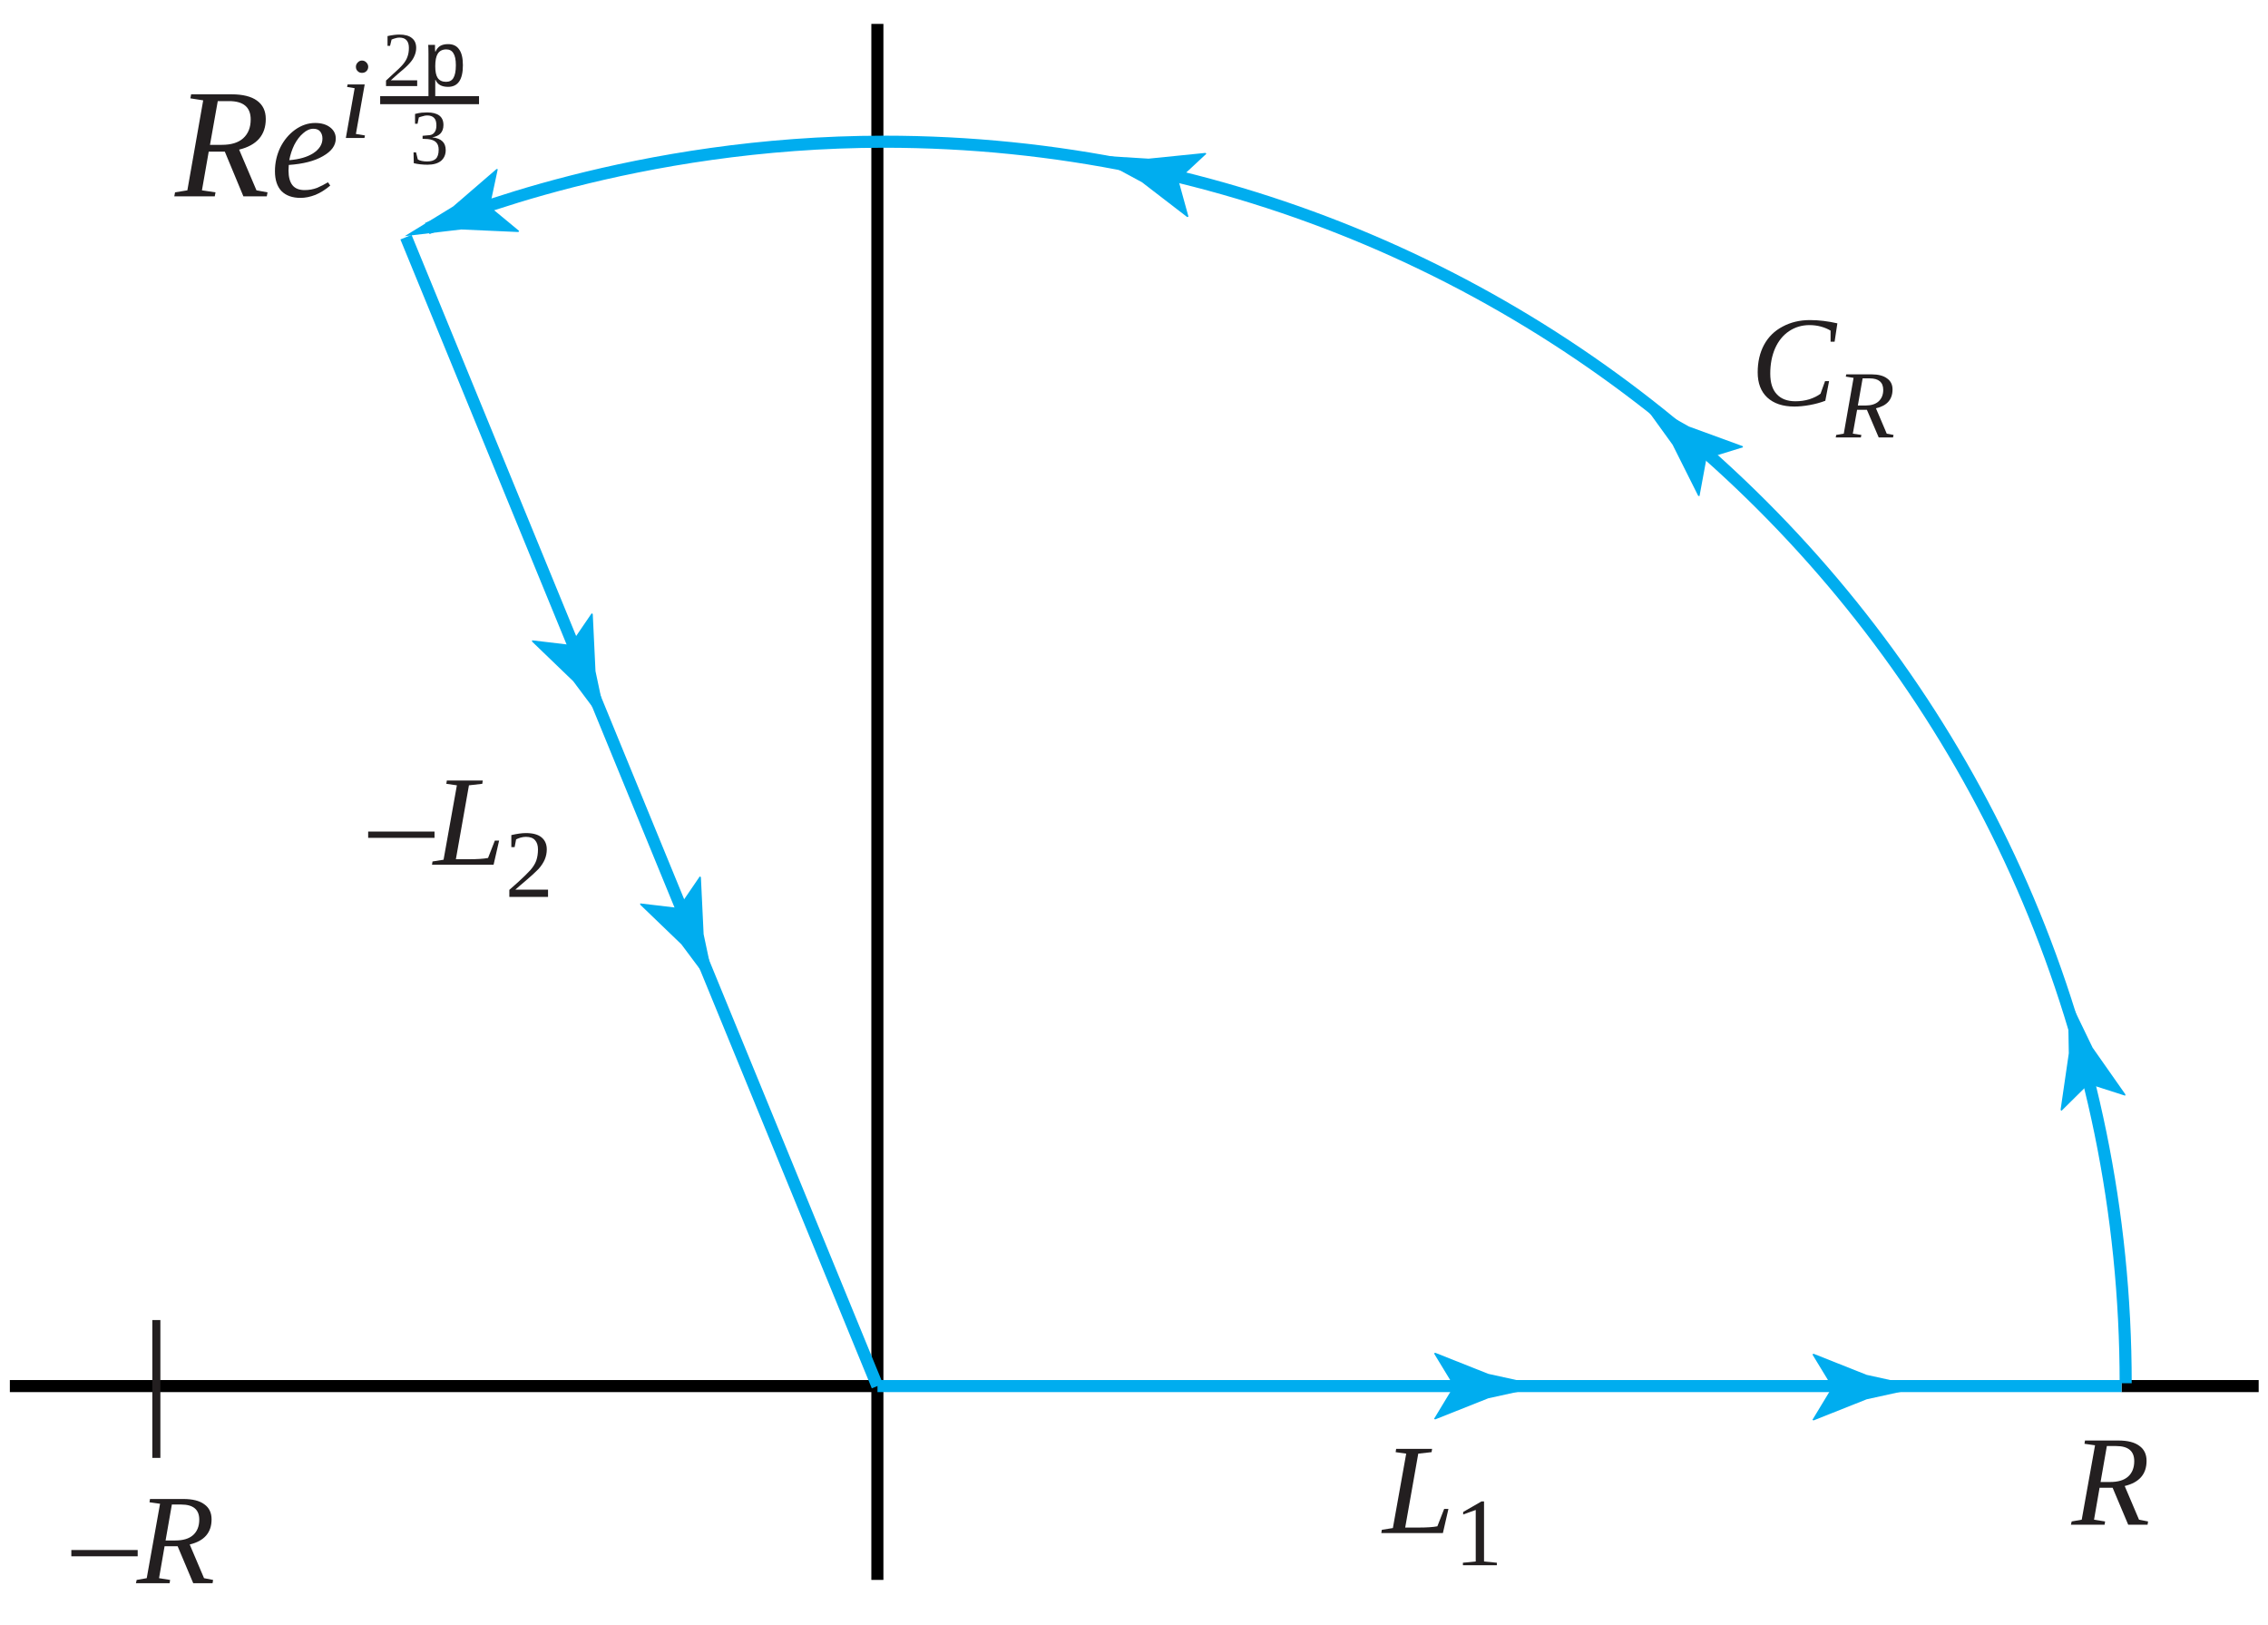
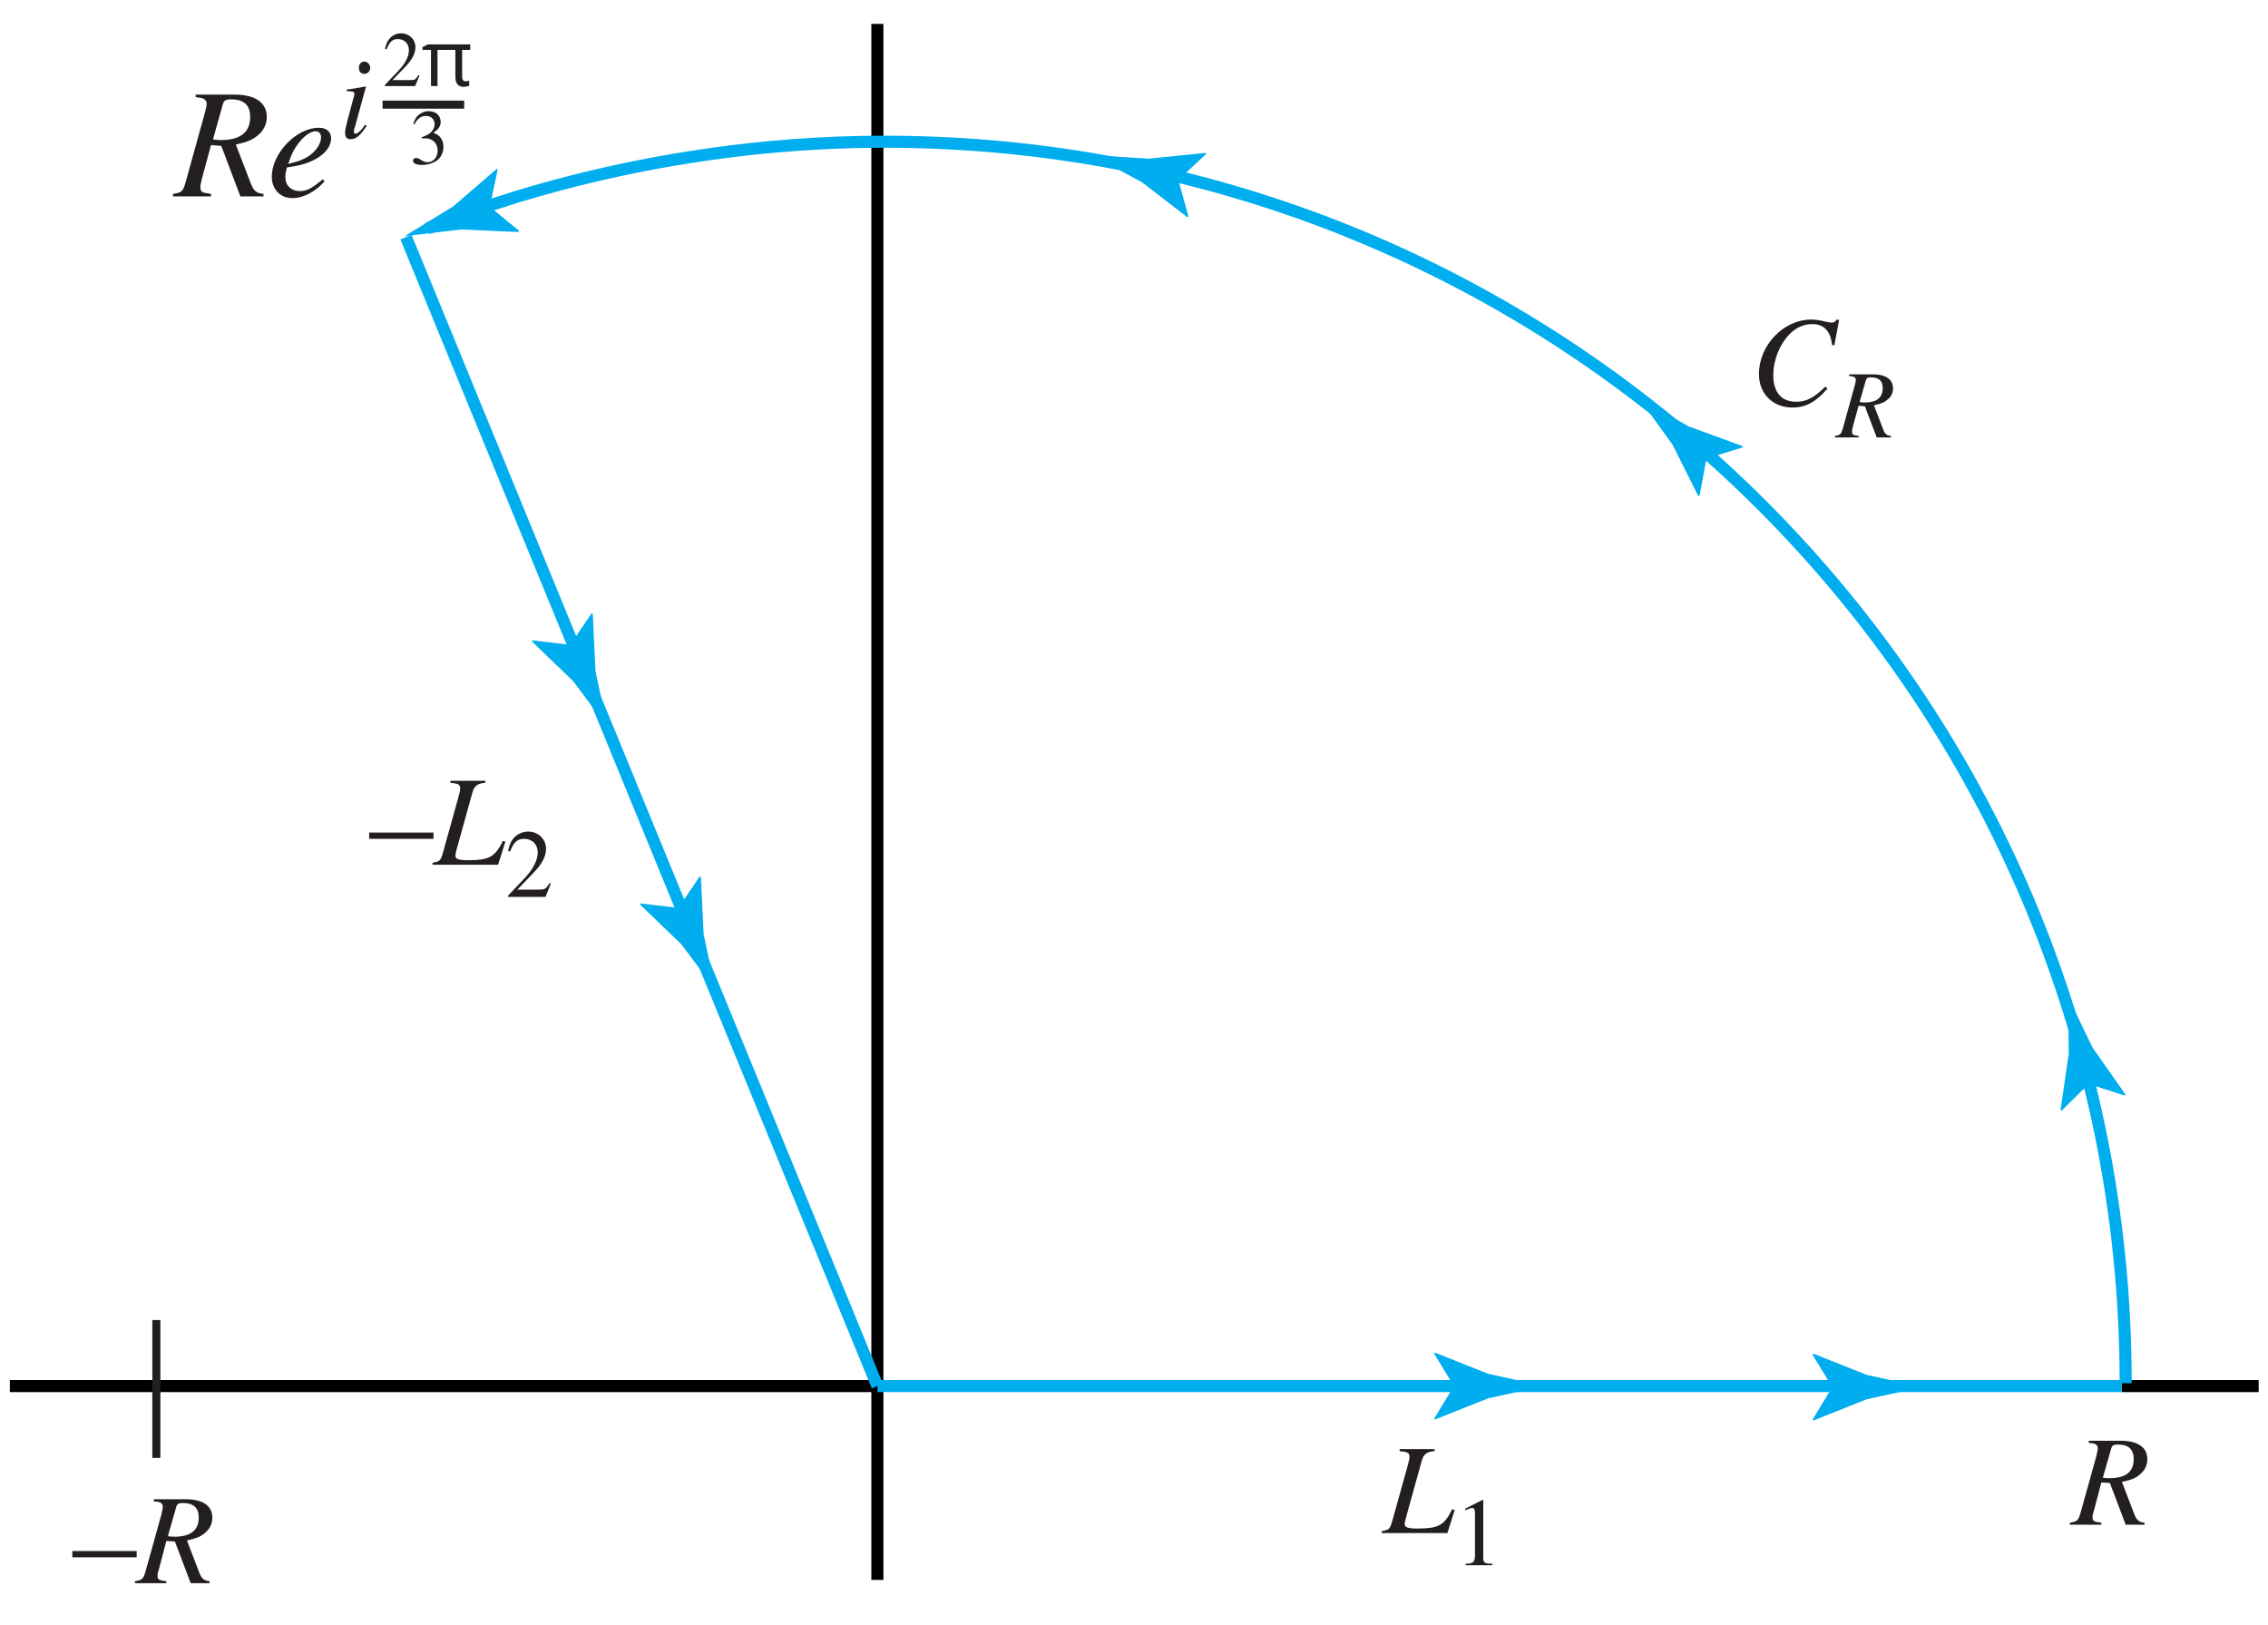
- <svg xmlns="http://www.w3.org/2000/svg" version="1.1" id="svg2" xml:space="preserve" width="188" height="134.667" viewBox="0 0 188 134.667">
+ <svg xmlns="http://www.w3.org/2000/svg" viewBox="0 0 188 134.667" height="134.667" width="188" xml:space="preserve" id="svg2" version="1.1">
  <defs id="defs6" />
-   <g id="g10" transform="matrix(1.333333,0,0,-1.333333,0,134.6667)">
-     <g id="g12" transform="scale(0.1)">
-       <path d="M 545.461,995.145 V 27.91" style="fill:none;stroke:#000000;stroke-width:7.5;stroke-linecap:butt;stroke-linejoin:miter;stroke-miterlimit:4;stroke-dasharray:none;stroke-opacity:1" id="path14" />
-       <path d="m 1318.96,148.398 h 85.24" style="fill:none;stroke:#000000;stroke-width:7.5;stroke-linecap:butt;stroke-linejoin:miter;stroke-miterlimit:4;stroke-dasharray:none;stroke-opacity:1" id="path16" />
-       <path d="M 545.461,148.398 H 1318.96" style="fill:none;stroke:#00adef;stroke-width:7.5;stroke-linecap:butt;stroke-linejoin:miter;stroke-miterlimit:4;stroke-dasharray:none;stroke-opacity:1" id="path18" />
-       <path d="M 6.129,148.398 H 545.461" style="fill:none;stroke:#000000;stroke-width:7.5;stroke-linecap:butt;stroke-linejoin:miter;stroke-miterlimit:4;stroke-dasharray:none;stroke-opacity:1" id="path20" />
-       <path d="m 903.855,148.398 -12.324,20.266 0.696,0.457 33.046,-13.125 c 11.504,-2.527 23.028,-5.066 34.54,-7.598 -11.512,-2.539 -23.036,-5.066 -34.54,-7.597 l -33.046,-13.133 -0.696,0.352 12.324,20.378" style="fill:#00adef;fill-opacity:1;fill-rule:nonzero;stroke:none" id="path22" />
-       <path d="M 252.398,862.578 545.461,148.398" style="fill:none;stroke:#00adef;stroke-width:7.5;stroke-linecap:butt;stroke-linejoin:miter;stroke-miterlimit:4;stroke-dasharray:none;stroke-opacity:1" id="path24" />
-       <path d="m 1321.52,150.145 c 0,426.226 -345.543,771.769 -771.786,771.769 -154.421,0 -269.402,-47.945 -284.097,-53.98" style="fill:none;stroke:#00adef;stroke-width:7.5;stroke-linecap:butt;stroke-linejoin:miter;stroke-miterlimit:4;stroke-dasharray:none;stroke-opacity:1" id="path26" />
-       <path d="m 251.621,863.223 c 10.051,6.168 20.098,12.328 30.149,18.488 l 26.925,23.23 0.77,-0.105 -4.973,-23.293 18.278,-15.113 -0.5,-0.66 -35.528,1.585 c -11.703,-1.378 -23.41,-2.753 -35.121,-4.132" style="fill:#00adef;fill-opacity:1;fill-rule:nonzero;stroke:none" id="path28" />
-       <path d="m 1019.13,762.207 c 10.27,-5.766 20.56,-11.543 30.83,-17.32 l 33.4,-12.199 0.28,-0.719 -22.75,-7.008 -4.31,-23.324 -0.81,0.117 -15.93,31.793 c -6.9,9.551 -13.8,19.109 -20.71,28.66" style="fill:#00adef;fill-opacity:1;fill-rule:nonzero;stroke:none" id="path30" />
-       <g id="g32" transform="scale(10)">
-         <text transform="matrix(1,0,0,-1,4.49727,2.58594)" style="font-variant:normal;font-weight:normal;font-size:8px;font-family:'Times New Roman';-inkscape-font-specification:Times-Roman;writing-mode:lr-tb;fill:#231f20;fill-opacity:1;fill-rule:nonzero;stroke:none" id="text36">
-           <tspan x="0" y="0" id="tspan34">–</tspan>
-         </text>
-         <text transform="matrix(1,0,0,-1,8.49727,2.58594)" style="font-style:italic;font-variant:normal;font-size:8px;font-family:'Times New Roman';-inkscape-font-specification:Times-Italic;writing-mode:lr-tb;fill:#231f20;fill-opacity:1;fill-rule:nonzero;stroke:none" id="text40">
-           <tspan x="0" y="0" id="tspan38">R</tspan>
-         </text>
+   <g transform="matrix(1.333333,0,0,-1.333333,0,134.6667)" id="g10">
+     <g transform="scale(0.1)" id="g12">
+       <g transform="translate(545.461,995.145)" id="g14">
+         <path id="path16" style="fill:none;stroke:#000000;stroke-width:7.5;stroke-linecap:butt;stroke-linejoin:miter;stroke-miterlimit:4;stroke-dasharray:none;stroke-opacity:1" d="M 0,0 V -967.235" />
      </g>
-       <path d="M 97.203,189.438 V 103.754" style="fill:none;stroke:#231f20;stroke-width:5;stroke-linecap:butt;stroke-linejoin:miter;stroke-miterlimit:4;stroke-dasharray:none;stroke-opacity:1" id="path42" />
-       <g id="g44" transform="scale(10)">
-         <text transform="matrix(1,0,0,-1,85.9695,5.70156)" style="font-style:italic;font-variant:normal;font-size:8px;font-family:'Times New Roman';-inkscape-font-specification:Times-Italic;writing-mode:lr-tb;fill:#231f20;fill-opacity:1;fill-rule:nonzero;stroke:none" id="text48">
-           <tspan x="0" y="0" id="tspan46">L</tspan>
-         </text>
-         <text transform="matrix(1,0,0,-1,90.41755,3.70156)" style="font-variant:normal;font-weight:normal;font-size:6px;font-family:'Times New Roman';-inkscape-font-specification:Times-Roman;writing-mode:lr-tb;fill:#231f20;fill-opacity:1;fill-rule:nonzero;stroke:none" id="text52">
-           <tspan x="0" y="0" id="tspan50">1</tspan>
-         </text>
-         <text transform="matrix(1,0,0,-1,128.7942,6.22109)" style="font-style:italic;font-variant:normal;font-size:8px;font-family:'Times New Roman';-inkscape-font-specification:Times-Italic;writing-mode:lr-tb;fill:#231f20;fill-opacity:1;fill-rule:nonzero;stroke:none" id="text58">
-           <tspan x="0" y="0" id="tspan54">R</tspan>
-           <tspan x="-19.973" y="-69.587" id="tspan56">C</tspan>
-         </text>
-         <text transform="matrix(1,0,0,-1,114.1574,73.80819)" style="font-style:italic;font-variant:normal;font-size:6px;font-family:'Times New Roman';-inkscape-font-specification:Times-Italic;writing-mode:lr-tb;fill:#231f20;fill-opacity:1;fill-rule:nonzero;stroke:none" id="text62">
-           <tspan x="0" y="0" id="tspan60">R</tspan>
-         </text>
-         <text transform="matrix(1,0,0,-1,22.95119,47.24609)" style="font-variant:normal;font-weight:normal;font-size:8px;font-family:'Times New Roman';-inkscape-font-specification:Times-Roman;writing-mode:lr-tb;fill:#231f20;fill-opacity:1;fill-rule:nonzero;stroke:none" id="text66">
-           <tspan x="0" y="0" id="tspan64">–</tspan>
-         </text>
-         <text transform="matrix(1,0,0,-1,26.95119,47.24609)" style="font-style:italic;font-variant:normal;font-size:8px;font-family:'Times New Roman';-inkscape-font-specification:Times-Italic;writing-mode:lr-tb;fill:#231f20;fill-opacity:1;fill-rule:nonzero;stroke:none" id="text70">
-           <tspan x="0" y="0" id="tspan68">L</tspan>
-         </text>
-         <text transform="matrix(1,0,0,-1,31.39924,45.24609)" style="font-variant:normal;font-weight:normal;font-size:6px;font-family:'Times New Roman';-inkscape-font-specification:Times-Roman;writing-mode:lr-tb;fill:#231f20;fill-opacity:1;fill-rule:nonzero;stroke:none" id="text74">
-           <tspan x="0" y="0" id="tspan72">2</tspan>
-         </text>
-         <text transform="matrix(1,0,0,-1,10.88244,88.79339)" style="font-style:italic;font-variant:normal;font-size:9.68px;font-family:'Times New Roman';-inkscape-font-specification:Times-Italic;writing-mode:lr-tb;fill:#231f20;fill-opacity:1;fill-rule:nonzero;stroke:none" id="text78">
-           <tspan x="0 5.914" y="0" id="tspan76">Re</tspan>
-         </text>
-         <text transform="matrix(1,0,0,-1,21.09494,92.42347)" style="font-style:italic;font-variant:normal;font-size:7.26px;font-family:'Times New Roman';-inkscape-font-specification:Times-Italic;writing-mode:lr-tb;fill:#231f20;fill-opacity:1;fill-rule:nonzero;stroke:none" id="text82">
-           <tspan x="0" y="0" id="tspan80">i</tspan>
-         </text>
-         <text transform="matrix(1,0,0,-1,23.7801,95.64808)" style="font-variant:normal;font-weight:normal;font-size:4.84px;font-family:'Times New Roman';-inkscape-font-specification:Times-Roman;writing-mode:lr-tb;fill:#231f20;fill-opacity:1;fill-rule:nonzero;stroke:none" id="text86">
-           <tspan x="0" y="0" id="tspan84">2</tspan>
-         </text>
-         <text transform="matrix(1,0,0,-1,26.20002,95.64808)" style="font-variant:normal;font-weight:normal;font-size:4.84px;font-family:'Courier New';-inkscape-font-specification:Courier;writing-mode:lr-tb;fill:#231f20;fill-opacity:1;fill-rule:nonzero;stroke:none" id="text90">
-           <tspan x="0" y="0" id="tspan88">p</tspan>
-         </text>
-         <text transform="matrix(1,0,0,-1,29.10393,95.64808)" style="font-variant:normal;font-weight:normal;font-size:4.84px;font-family:'Times New Roman';-inkscape-font-specification:Times-Roman;writing-mode:lr-tb;fill:#231f20;fill-opacity:1;fill-rule:nonzero;stroke:none" id="text96">
-           <tspan x="0" y="0" id="tspan92" />
-           <tspan x="-3.63" y="4.84" id="tspan94">3</tspan>
-         </text>
+     </g>
+     <g transform="scale(0.1)" id="g18">
+       <g transform="translate(1318.96,148.398)" id="g20">
+         <path id="path22" style="fill:none;stroke:#000000;stroke-width:7.5;stroke-linecap:butt;stroke-linejoin:miter;stroke-miterlimit:4;stroke-dasharray:none;stroke-opacity:1" d="M 0,0 H 85.24" />
      </g>
-       <path d="m 236.352,947.738 h 61.457" style="fill:none;stroke:#231f20;stroke-width:5;stroke-linecap:butt;stroke-linejoin:miter;stroke-miterlimit:4;stroke-dasharray:none;stroke-opacity:1" id="path98" />
-       <path d="m 444.785,394.668 c -7.051,9.434 -14.121,18.879 -21.172,28.32 l -25.621,24.668 0.035,0.782 23.653,-2.813 13.371,19.59 0.691,-0.442 1.699,-35.503 c 2.461,-11.536 4.903,-23.067 7.344,-34.602" style="fill:#00adef;fill-opacity:1;fill-rule:nonzero;stroke:none" id="path100" />
-       <path d="m 377.559,558.207 c -7.051,9.434 -14.121,18.879 -21.172,28.32 l -25.621,24.668 0.035,0.782 23.652,-2.813 13.367,19.59 0.696,-0.438 1.699,-35.507 c 2.461,-11.536 4.902,-23.067 7.344,-34.602" style="fill:#00adef;fill-opacity:1;fill-rule:nonzero;stroke:none" id="path102" />
-       <path d="m 1139.09,147.773 -12.32,20.266 0.69,0.457 33.05,-13.125 c 11.5,-2.527 23.03,-5.066 34.54,-7.598 -11.51,-2.539 -23.04,-5.066 -34.54,-7.597 l -33.05,-13.133 -0.69,0.352 12.32,20.378" style="fill:#00adef;fill-opacity:1;fill-rule:nonzero;stroke:none" id="path104" />
-       <path d="m 1298.51,336.191 -16.87,-16.679 -0.6,0.566 5.12,35.188 c -0.19,11.777 -0.39,23.582 -0.59,35.371 5.13,-10.625 10.26,-21.25 15.38,-31.856 l 20.42,-29.113 -0.19,-0.762 -22.67,7.285" style="fill:#00adef;fill-opacity:1;fill-rule:nonzero;stroke:none" id="path106" />
-       <path d="m 732.559,898.203 6.308,-22.871 -0.801,-0.254 -28.183,21.68 c -10.363,5.59 -20.762,11.191 -31.145,16.777 11.782,-0.711 23.559,-1.433 35.317,-2.156 l 35.371,3.574 0.574,-0.535 -17.441,-16.215" style="fill:#00adef;fill-opacity:1;fill-rule:nonzero;stroke:none" id="path108" />
+     </g>
+     <g transform="scale(0.1)" id="g24">
+       <g transform="translate(545.461,148.398)" id="g26">
+         <path id="path28" style="fill:none;stroke:#00adef;stroke-width:7.5;stroke-linecap:butt;stroke-linejoin:miter;stroke-miterlimit:4;stroke-dasharray:none;stroke-opacity:1" d="M 0,0 H 773.499" />
+       </g>
+     </g>
+     <g transform="scale(0.1)" id="g30">
+       <g transform="translate(6.1289,148.398)" id="g32">
+         <path id="path34" style="fill:none;stroke:#000000;stroke-width:7.5;stroke-linecap:butt;stroke-linejoin:miter;stroke-miterlimit:4;stroke-dasharray:none;stroke-opacity:1" d="M 0,0 H 539.332" />
+       </g>
+     </g>
+     <g transform="scale(0.1)" id="g36">
+       <g transform="translate(903.855,148.398)" id="g38">
+         <path id="path40" style="fill:#00adef;fill-opacity:1;fill-rule:nonzero;stroke:none" d="m 0,0 -12.324,20.266 0.696,0.457 L 21.418,7.598 C 32.922,5.071 44.446,2.532 55.958,0 44.446,-2.539 32.922,-5.066 21.418,-7.597 L -11.628,-20.73 -12.324,-20.378 0,0" />
+       </g>
+     </g>
+     <g transform="scale(0.1)" id="g42">
+       <g transform="translate(252.398,862.578)" id="g44">
+         <path id="path46" style="fill:none;stroke:#00adef;stroke-width:7.5;stroke-linecap:butt;stroke-linejoin:miter;stroke-miterlimit:4;stroke-dasharray:none;stroke-opacity:1" d="M 0,0 293.063,-714.18" />
+       </g>
+     </g>
+     <g transform="scale(0.1)" id="g48">
+       <g transform="translate(1321.52,150.145)" id="g50">
+         <path id="path52" style="fill:none;stroke:#00adef;stroke-width:7.5;stroke-linecap:butt;stroke-linejoin:miter;stroke-miterlimit:4;stroke-dasharray:none;stroke-opacity:1" d="m 0,0 c 0,426.226 -345.543,771.769 -771.786,771.769 -154.421,0 -269.402,-47.945 -284.097,-53.98" />
+       </g>
+     </g>
+     <g transform="scale(0.1)" id="g54">
+       <g transform="translate(251.621,863.223)" id="g56">
+         <path id="path58" style="fill:#00adef;fill-opacity:1;fill-rule:nonzero;stroke:none" d="m 0,0 c 10.051,6.168 20.098,12.328 30.149,18.488 l 26.925,23.23 0.77,-0.105 L 52.871,18.32 71.149,3.207 70.649,2.547 35.121,4.132 C 23.418,2.754 11.711,1.379 0,0" />
+       </g>
+     </g>
+     <g transform="scale(0.1)" id="g60">
+       <g transform="translate(1019.13,762.207)" id="g62">
+         <path id="path64" style="fill:#00adef;fill-opacity:1;fill-rule:nonzero;stroke:none" d="m 0,0 c 10.27,-5.766 20.56,-11.543 30.83,-17.32 l 33.4,-12.199 0.28,-0.719 -22.75,-7.008 -4.31,-23.324 -0.81,0.117 -15.93,31.793 C 13.81,-19.109 6.91,-9.551 0,0" />
+       </g>
+     </g>
+     <text id="text68" style="font-variant:normal;font-weight:normal;font-size:8px;font-family:Times;-inkscape-font-specification:Times-Roman;writing-mode:lr-tb;fill:#231f20;fill-opacity:1;fill-rule:nonzero;stroke:none" transform="matrix(1,0,0,-1,4.497,2.586)">
+       <tspan id="tspan66" y="0" x="0">–</tspan>
+     </text>
+     <text id="text72" style="font-style:italic;font-variant:normal;font-size:8px;font-family:Times;-inkscape-font-specification:Times-Italic;writing-mode:lr-tb;fill:#231f20;fill-opacity:1;fill-rule:nonzero;stroke:none" transform="matrix(1,0,0,-1,8.497,2.586)">
+       <tspan id="tspan70" y="0" x="0">R</tspan>
+     </text>
+     <g transform="scale(0.1)" id="g74">
+       <g transform="translate(97.2031,189.438)" id="g76">
+         <path id="path78" style="fill:none;stroke:#231f20;stroke-width:5;stroke-linecap:butt;stroke-linejoin:miter;stroke-miterlimit:4;stroke-dasharray:none;stroke-opacity:1" d="M 0,0 V -85.684" />
+       </g>
+     </g>
+     <text id="text82" style="font-style:italic;font-variant:normal;font-size:8px;font-family:Times;-inkscape-font-specification:Times-Italic;writing-mode:lr-tb;fill:#231f20;fill-opacity:1;fill-rule:nonzero;stroke:none" transform="matrix(1,0,0,-1,85.969,5.702)">
+       <tspan id="tspan80" y="0" x="0">L</tspan>
+     </text>
+     <text id="text86" style="font-variant:normal;font-weight:normal;font-size:6px;font-family:Times;-inkscape-font-specification:Times-Roman;writing-mode:lr-tb;fill:#231f20;fill-opacity:1;fill-rule:nonzero;stroke:none" transform="matrix(1,0,0,-1,90.417,3.702)">
+       <tspan id="tspan84" y="0" x="0">1</tspan>
+     </text>
+     <text id="text92" style="font-style:italic;font-variant:normal;font-size:8px;font-family:Times;-inkscape-font-specification:Times-Italic;writing-mode:lr-tb;fill:#231f20;fill-opacity:1;fill-rule:nonzero;stroke:none" transform="matrix(1,0,0,-1,128.794,6.222)">
+       <tspan id="tspan88" y="0" x="0">R</tspan>
+       <tspan id="tspan90" y="-69.587" x="-19.973">C</tspan>
+     </text>
+     <text id="text96" style="font-style:italic;font-variant:normal;font-size:6px;font-family:Times;-inkscape-font-specification:Times-Italic;writing-mode:lr-tb;fill:#231f20;fill-opacity:1;fill-rule:nonzero;stroke:none" transform="matrix(1,0,0,-1,114.157,73.809)">
+       <tspan id="tspan94" y="0" x="0">R</tspan>
+     </text>
+     <text id="text100" style="font-variant:normal;font-weight:normal;font-size:8px;font-family:Times;-inkscape-font-specification:Times-Roman;writing-mode:lr-tb;fill:#231f20;fill-opacity:1;fill-rule:nonzero;stroke:none" transform="matrix(1,0,0,-1,22.951,47.247)">
+       <tspan id="tspan98" y="0" x="0">–</tspan>
+     </text>
+     <text id="text104" style="font-style:italic;font-variant:normal;font-size:8px;font-family:Times;-inkscape-font-specification:Times-Italic;writing-mode:lr-tb;fill:#231f20;fill-opacity:1;fill-rule:nonzero;stroke:none" transform="matrix(1,0,0,-1,26.9512,47.2461)">
+       <tspan id="tspan102" y="0" x="0">L</tspan>
+     </text>
+     <text id="text108" style="font-variant:normal;font-weight:normal;font-size:6px;font-family:Times;-inkscape-font-specification:Times-Roman;writing-mode:lr-tb;fill:#231f20;fill-opacity:1;fill-rule:nonzero;stroke:none" transform="matrix(1,0,0,-1,31.3992,45.2461)">
+       <tspan id="tspan106" y="0" x="0">2</tspan>
+     </text>
+     <text id="text112" style="font-style:italic;font-variant:normal;font-size:9.68px;font-family:Times;-inkscape-font-specification:Times-Italic;writing-mode:lr-tb;fill:#231f20;fill-opacity:1;fill-rule:nonzero;stroke:none" transform="matrix(1,0,0,-1,10.8822,88.7931)">
+       <tspan id="tspan110" y="0" x="0 5.914">Re</tspan>
+     </text>
+     <text id="text116" style="font-style:italic;font-variant:normal;font-size:7.26px;font-family:Times;-inkscape-font-specification:Times-Italic;writing-mode:lr-tb;fill:#231f20;fill-opacity:1;fill-rule:nonzero;stroke:none" transform="matrix(1,0,0,-1,21.0942,92.4231)">
+       <tspan id="tspan114" y="0" x="0">i</tspan>
+     </text>
+     <text id="text120" style="font-variant:normal;font-weight:normal;font-size:4.84px;font-family:Times;-inkscape-font-specification:Times-Roman;writing-mode:lr-tb;fill:#231f20;fill-opacity:1;fill-rule:nonzero;stroke:none" transform="matrix(1,0,0,-1,23.78,95.648)">
+       <tspan id="tspan118" y="0" x="0">2</tspan>
+     </text>
+     <text id="text124" style="font-variant:normal;font-weight:normal;font-stretch:normal;font-size:4.84px;font-family:'Courier 10 Pitch';-inkscape-font-specification:Courier;writing-mode:lr-tb;fill:#231f20;fill-opacity:1;fill-rule:nonzero;stroke:none" transform="matrix(1,0,0,-1,26.2001,95.6481)">
+       <tspan id="tspan122" y="0" x="0">π</tspan>
+     </text>
+     <text id="text128" style="font-variant:normal;font-weight:normal;font-size:4.84px;font-family:Times;-inkscape-font-specification:Times-Roman;writing-mode:lr-tb;fill:#231f20;fill-opacity:1;fill-rule:nonzero;stroke:none" transform="matrix(1,0,0,-1,28.85726,95.6481)">
+       <tspan id="tspan126" y="0" x="0" />
+     </text>
+     <g transform="matrix(0.0826111,0,0,0.1000061,4.257309,-0.2840271)" id="g130">
+       <g transform="translate(236.352,947.738)" id="g132">
+         <path id="path134" style="fill:none;stroke:#231f20;stroke-width:5;stroke-linecap:butt;stroke-linejoin:miter;stroke-miterlimit:4;stroke-dasharray:none;stroke-opacity:1" d="M 0,0 H 61.457" />
+       </g>
+     </g>
+     <text id="text138" style="font-variant:normal;font-weight:normal;font-size:4.84px;font-family:Times;-inkscape-font-specification:Times-Roman;writing-mode:lr-tb;fill:#231f20;fill-opacity:1;fill-rule:nonzero;stroke:none" transform="matrix(1,0,0,-1,25.474,90.808)">
+       <tspan id="tspan136" y="0" x="0">3</tspan>
+     </text>
+     <g transform="scale(0.1)" id="g140">
+       <g transform="translate(444.785,394.668)" id="g142">
+         <path id="path144" style="fill:#00adef;fill-opacity:1;fill-rule:nonzero;stroke:none" d="m 0,0 c -7.051,9.434 -14.121,18.879 -21.172,28.32 l -25.621,24.668 0.035,0.782 23.653,-2.813 13.371,19.59 0.691,-0.442 1.699,-35.503 C -4.883,23.066 -2.441,11.535 0,0" />
+       </g>
+     </g>
+     <g transform="scale(0.1)" id="g146">
+       <g transform="translate(377.559,558.207)" id="g148">
+         <path id="path150" style="fill:#00adef;fill-opacity:1;fill-rule:nonzero;stroke:none" d="m 0,0 c -7.051,9.434 -14.121,18.879 -21.172,28.32 l -25.621,24.668 0.035,0.782 23.652,-2.813 13.367,19.59 0.696,-0.438 1.699,-35.507 C -4.883,23.066 -2.442,11.535 0,0" />
+       </g>
+     </g>
+     <g transform="scale(0.1)" id="g152">
+       <g transform="translate(1139.09,147.773)" id="g154">
+         <path id="path156" style="fill:#00adef;fill-opacity:1;fill-rule:nonzero;stroke:none" d="m 0,0 -12.32,20.266 0.69,0.457 L 21.42,7.598 C 32.92,5.071 44.45,2.532 55.96,0 44.45,-2.539 32.92,-5.066 21.42,-7.597 L -11.63,-20.73 -12.32,-20.378 0,0" />
+       </g>
+     </g>
+     <g transform="scale(0.1)" id="g158">
+       <g transform="translate(1298.51,336.191)" id="g160">
+         <path id="path162" style="fill:#00adef;fill-opacity:1;fill-rule:nonzero;stroke:none" d="m 0,0 -16.87,-16.679 -0.6,0.566 5.12,35.188 c -0.19,11.777 -0.39,23.582 -0.59,35.371 C -7.81,43.821 -2.68,33.196 2.44,22.59 L 22.86,-6.523 22.67,-7.285 0,0" />
+       </g>
+     </g>
+     <g transform="scale(0.1)" id="g164">
+       <g transform="translate(732.559,898.203)" id="g166">
+         <path id="path168" style="fill:#00adef;fill-opacity:1;fill-rule:nonzero;stroke:none" d="m 0,0 6.308,-22.871 -0.801,-0.254 -28.183,21.68 c -10.363,5.59 -20.762,11.191 -31.145,16.777 11.782,-0.711 23.559,-1.433 35.317,-2.156 L 16.867,16.75 17.441,16.215 0,0" />
+       </g>
    </g>
  </g>
</svg>
